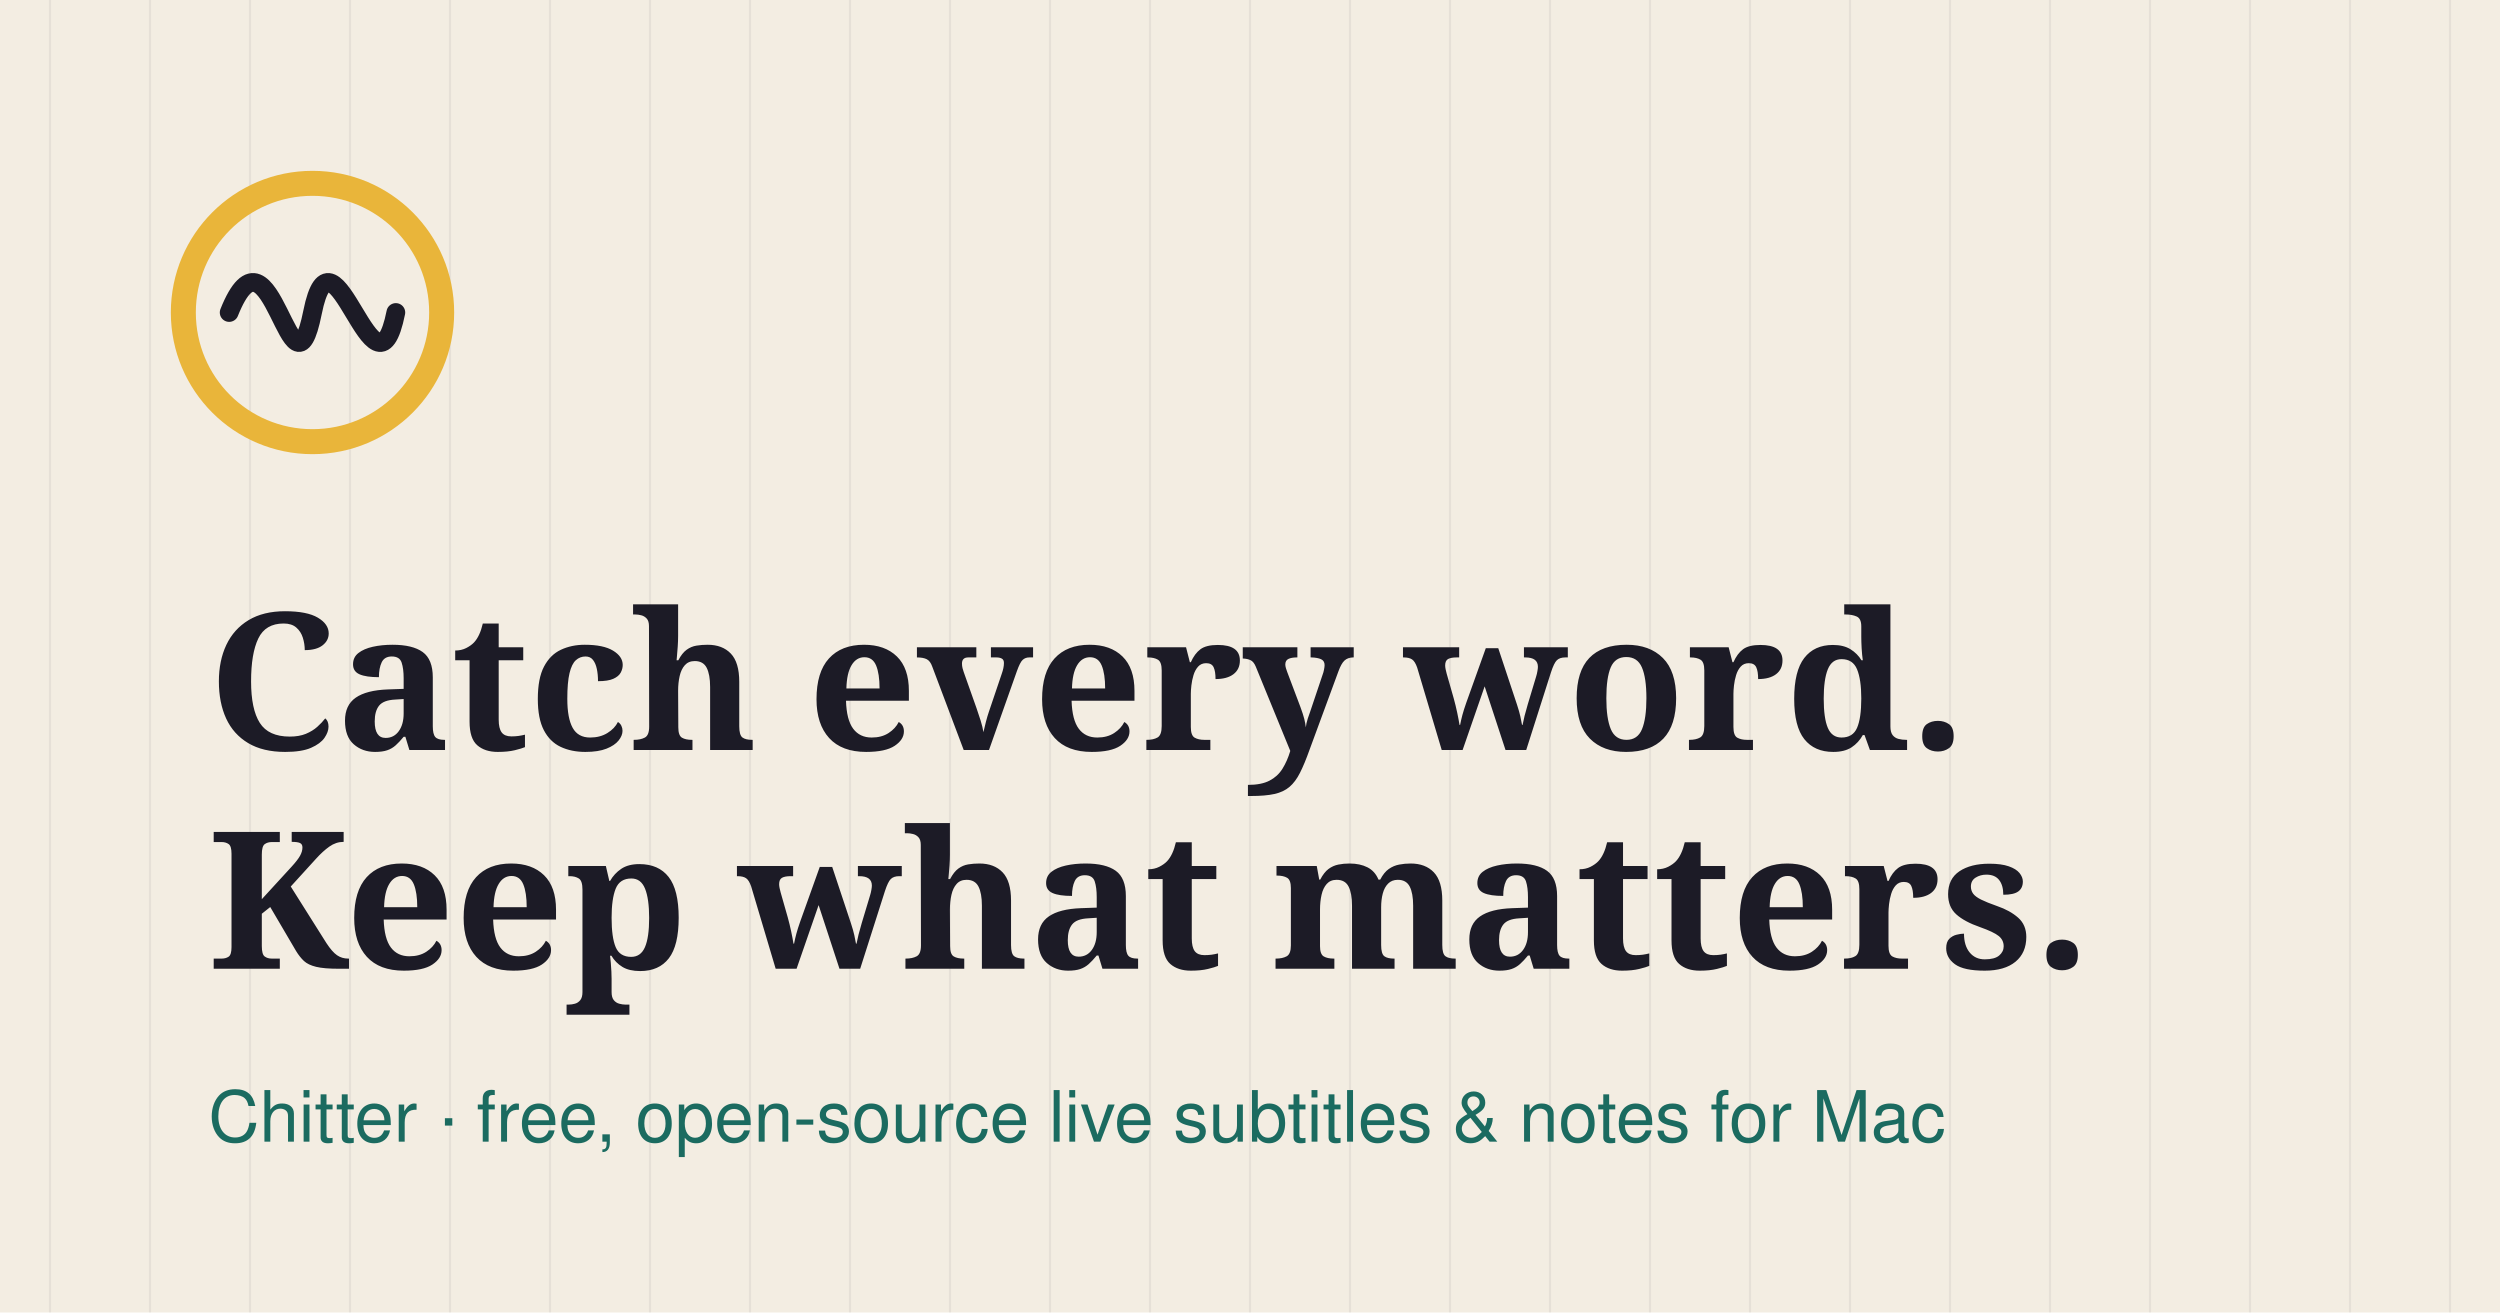
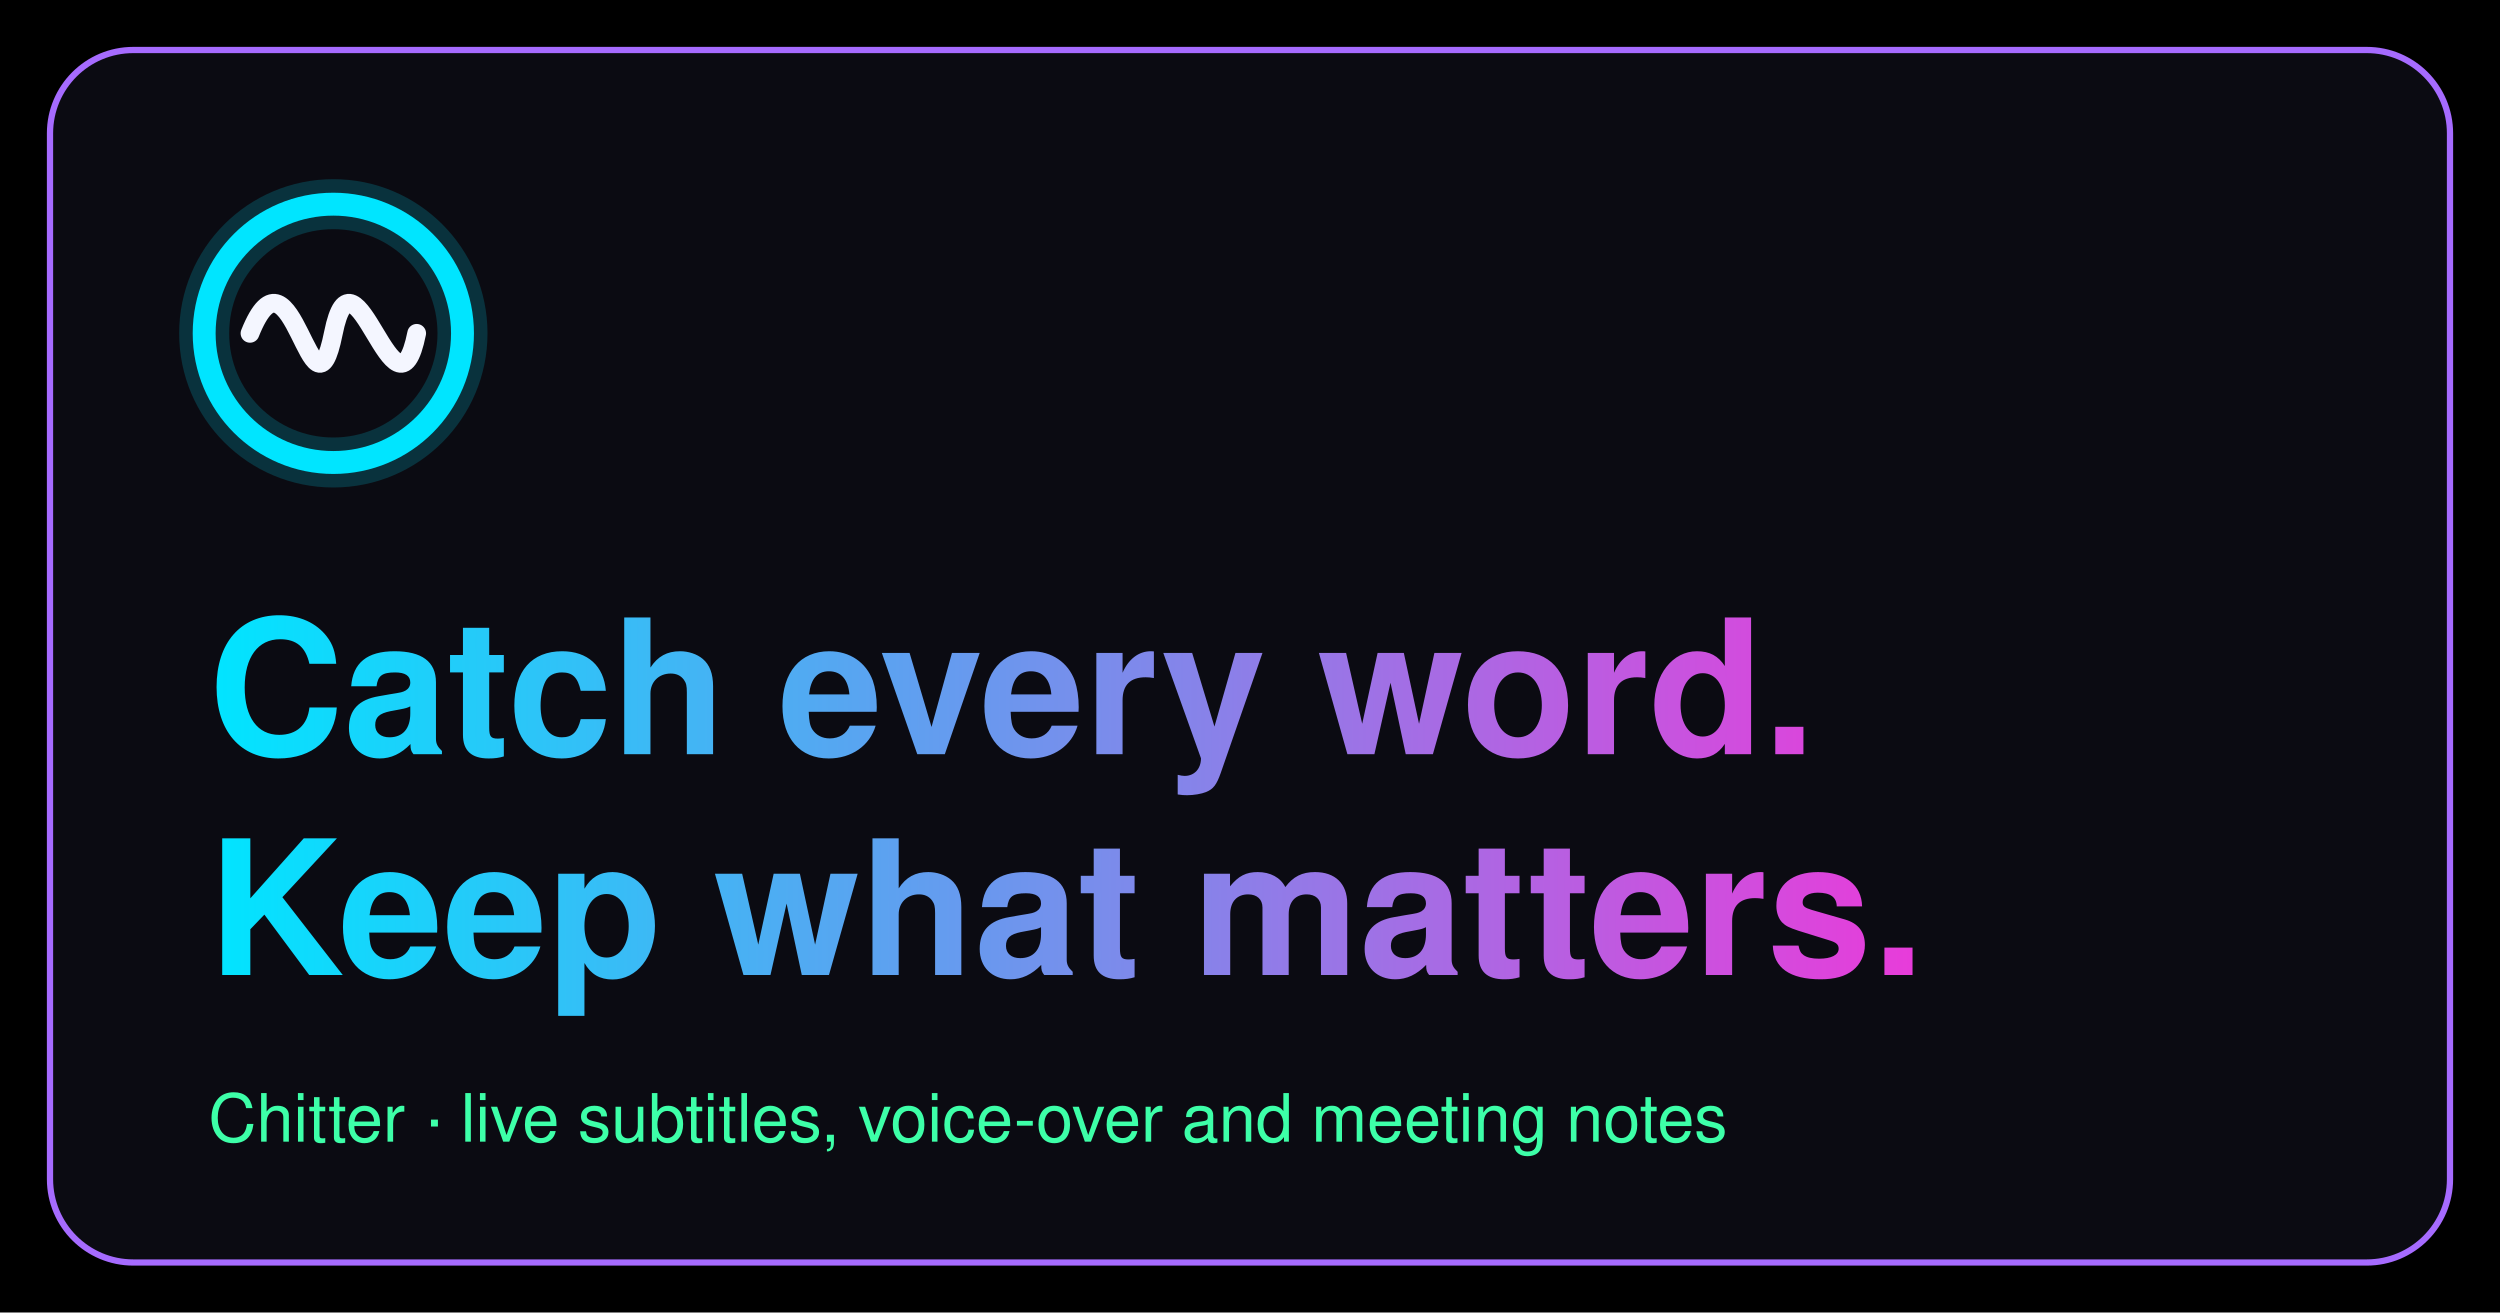
<svg xmlns="http://www.w3.org/2000/svg" width="1200" height="630" viewBox="0 0 1200 630">
-   <rect width="1200" height="630" fill="#F3EDE2" />
-   <g stroke="#1C1B26" stroke-opacity=".06">
-     <line x1="24" y1="0" x2="24" y2="630" />
-     <line x1="72" y1="0" x2="72" y2="630" />
-     <line x1="120" y1="0" x2="120" y2="630" />
-     <line x1="168" y1="0" x2="168" y2="630" />
-     <line x1="216" y1="0" x2="216" y2="630" />
-     <line x1="264" y1="0" x2="264" y2="630" />
-     <line x1="312" y1="0" x2="312" y2="630" />
-     <line x1="360" y1="0" x2="360" y2="630" />
-     <line x1="408" y1="0" x2="408" y2="630" />
-     <line x1="456" y1="0" x2="456" y2="630" />
-     <line x1="504" y1="0" x2="504" y2="630" />
-     <line x1="552" y1="0" x2="552" y2="630" />
-     <line x1="600" y1="0" x2="600" y2="630" />
-     <line x1="648" y1="0" x2="648" y2="630" />
-     <line x1="696" y1="0" x2="696" y2="630" />
-     <line x1="744" y1="0" x2="744" y2="630" />
-     <line x1="792" y1="0" x2="792" y2="630" />
-     <line x1="840" y1="0" x2="840" y2="630" />
-     <line x1="888" y1="0" x2="888" y2="630" />
-     <line x1="936" y1="0" x2="936" y2="630" />
-     <line x1="984" y1="0" x2="984" y2="630" />
-     <line x1="1032" y1="0" x2="1032" y2="630" />
-     <line x1="1080" y1="0" x2="1080" y2="630" />
-     <line x1="1128" y1="0" x2="1128" y2="630" />
-     <line x1="1176" y1="0" x2="1176" y2="630" />
+   <defs>
+     <linearGradient id="neon" gradientUnits="userSpaceOnUse" x1="100" y1="0" x2="1000" y2="0">
+       <stop offset="0" stop-color="#00E5FF" />
+       <stop offset="1" stop-color="#FF2BD6" />
+     </linearGradient>
+   </defs>
+   <rect width="1200" height="630" fill="#000" />
+   <rect x="24" y="24" width="1152" height="582" rx="40" fill="#0B0B12" stroke="#A66BFF" stroke-width="3" />
+   <circle cx="160" cy="160" r="62" fill="none" stroke="#00E5FF" stroke-width="24" opacity=".18" />
+   <circle cx="160" cy="160" r="62" fill="none" stroke="#00E5FF" stroke-width="11" />
+   <path d="M120 160c20-50 30 50 40 0s30 50 40 0" fill="none" stroke="#F4F6FF" stroke-width="9" stroke-linecap="round" />
+   <g font-family="system-ui,Helvetica,Arial,sans-serif">
+     <text x="100" y="362" font-size="90" font-weight="800" fill="url(#neon)">Catch every word.</text>
+     <text x="100" y="468" font-size="90" font-weight="800" fill="url(#neon)">Keep what matters.</text>
+     <text x="100" y="548" font-size="32" fill="#3DFFA8">Chitter · live subtitles, voice-over and meeting notes</text>
  </g>
-   <circle cx="150" cy="150" r="62" fill="none" stroke="#E9B53A" stroke-width="12" />
-   <path d="M110 150c20-50 30 50 40 0s30 50 40 0" fill="none" stroke="#1C1B26" stroke-width="9" stroke-linecap="round" />
-   <text x="100" y="360" font-family="Georgia,serif" font-size="92" font-weight="700" fill="#1C1B26">Catch every word.</text>
-   <text x="100" y="465" font-family="Georgia,serif" font-size="92" font-weight="700" fill="#1C1B26">Keep what matters.</text>
-   <text x="100" y="548" font-family="Helvetica,Arial,sans-serif" font-size="34" fill="#1B6B60">Chitter · free, open-source live subtitles &amp; notes for Mac</text>
</svg>
